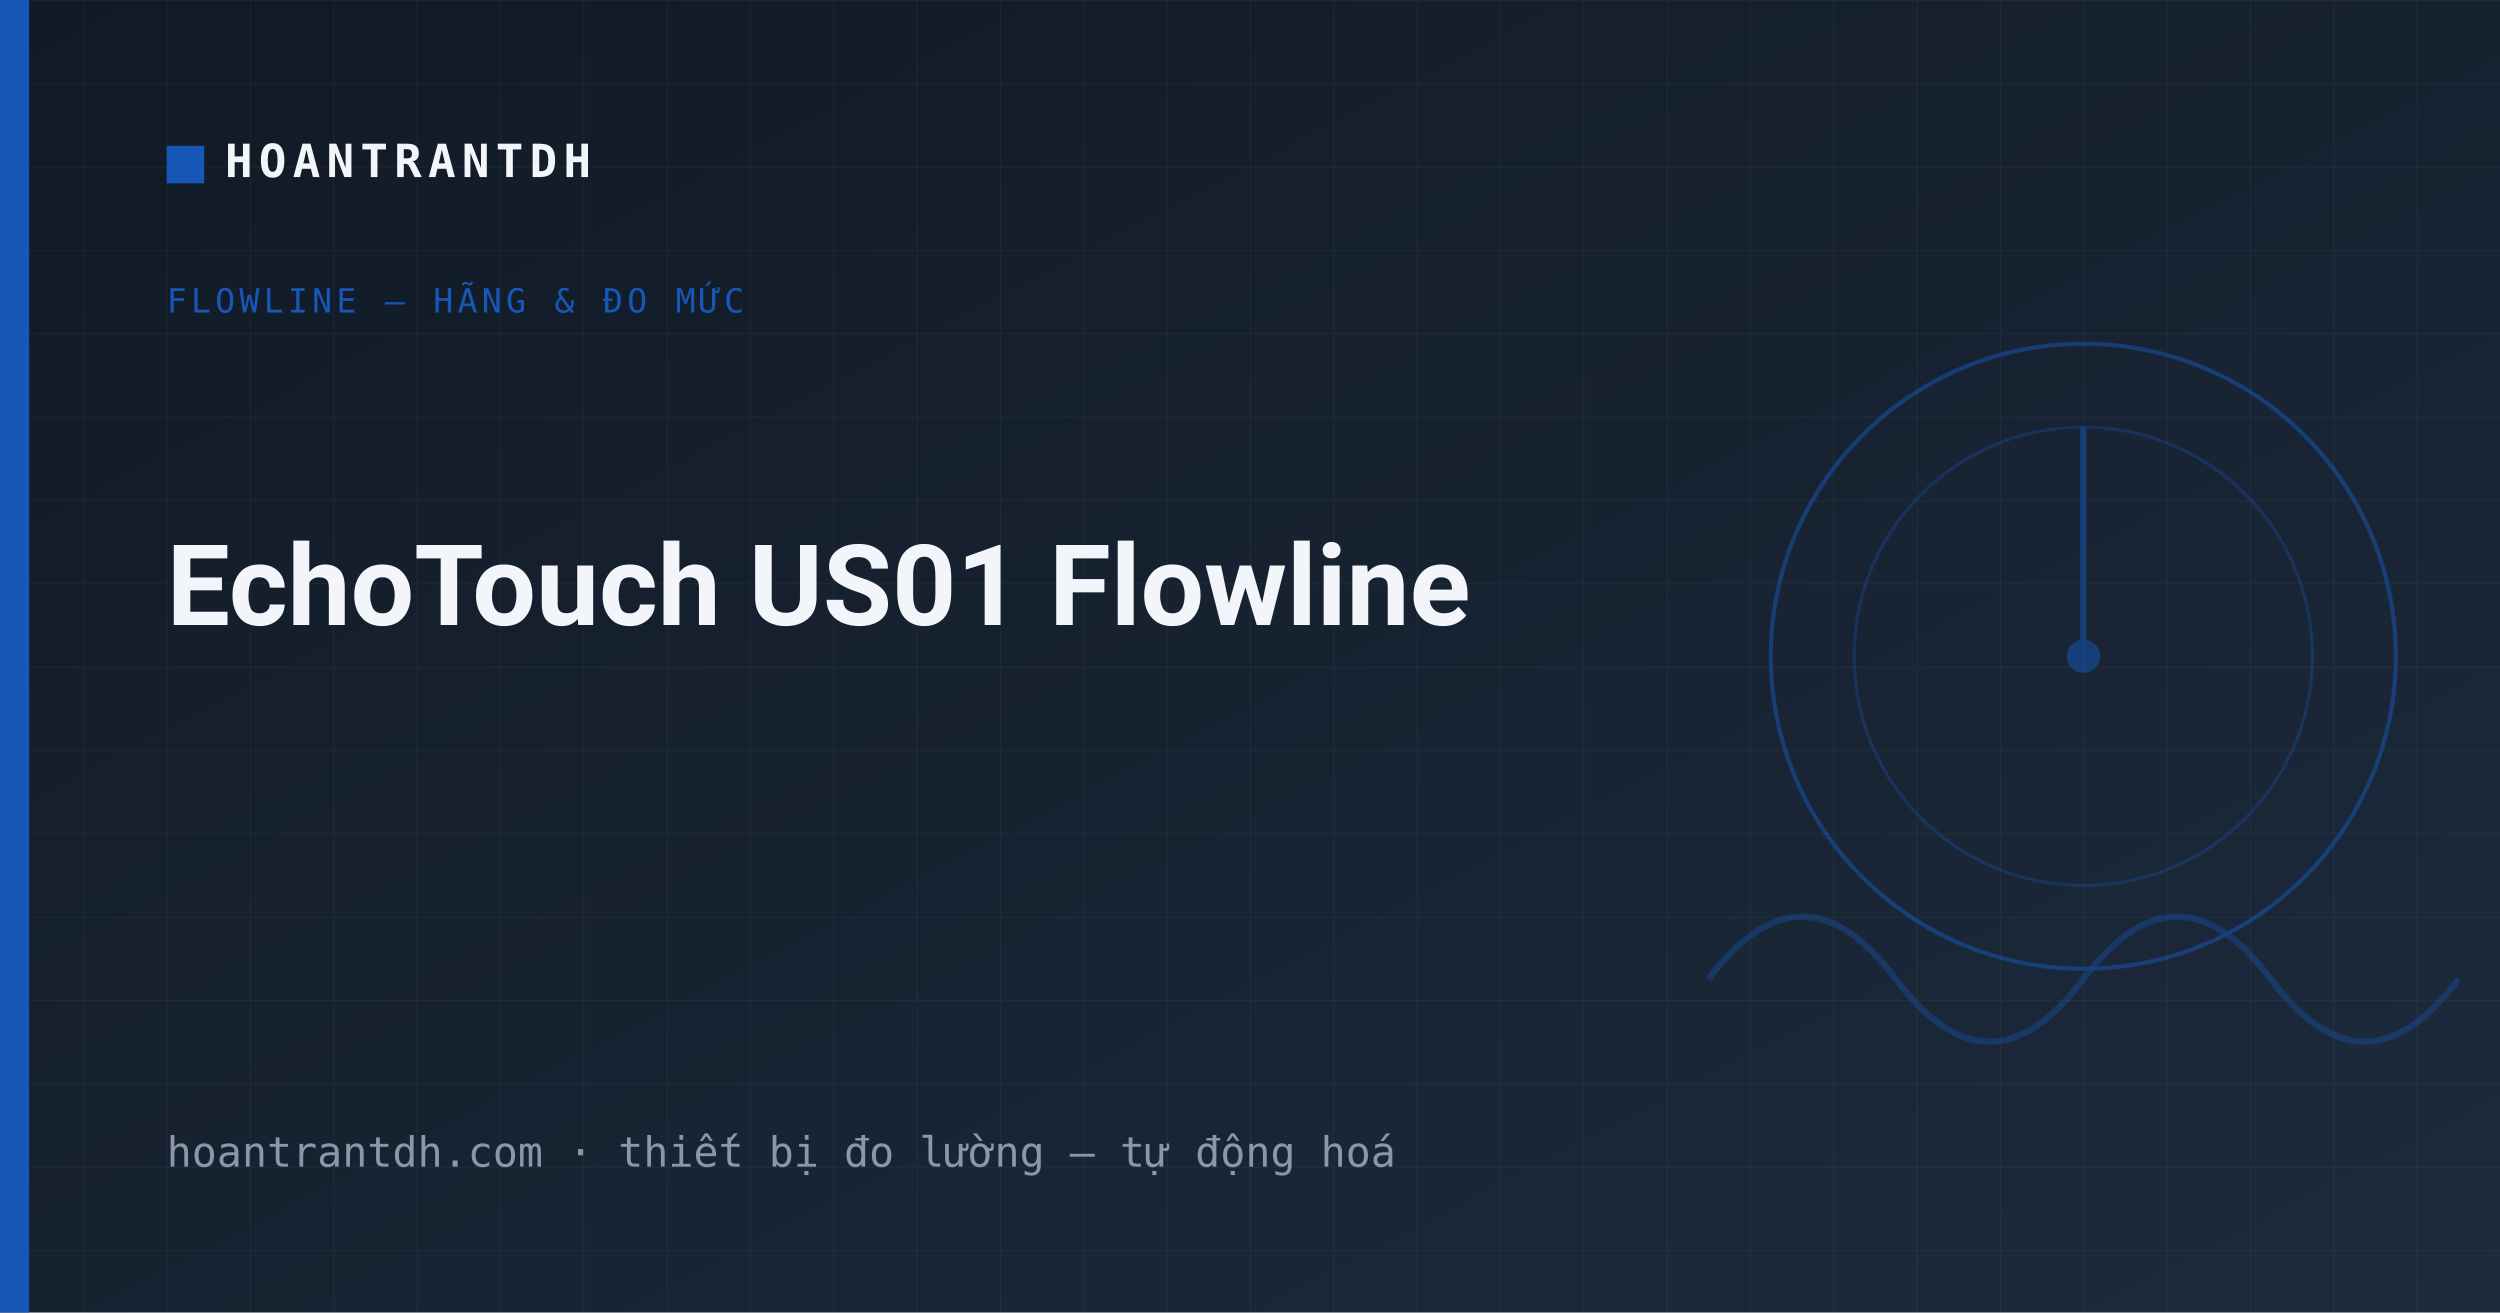
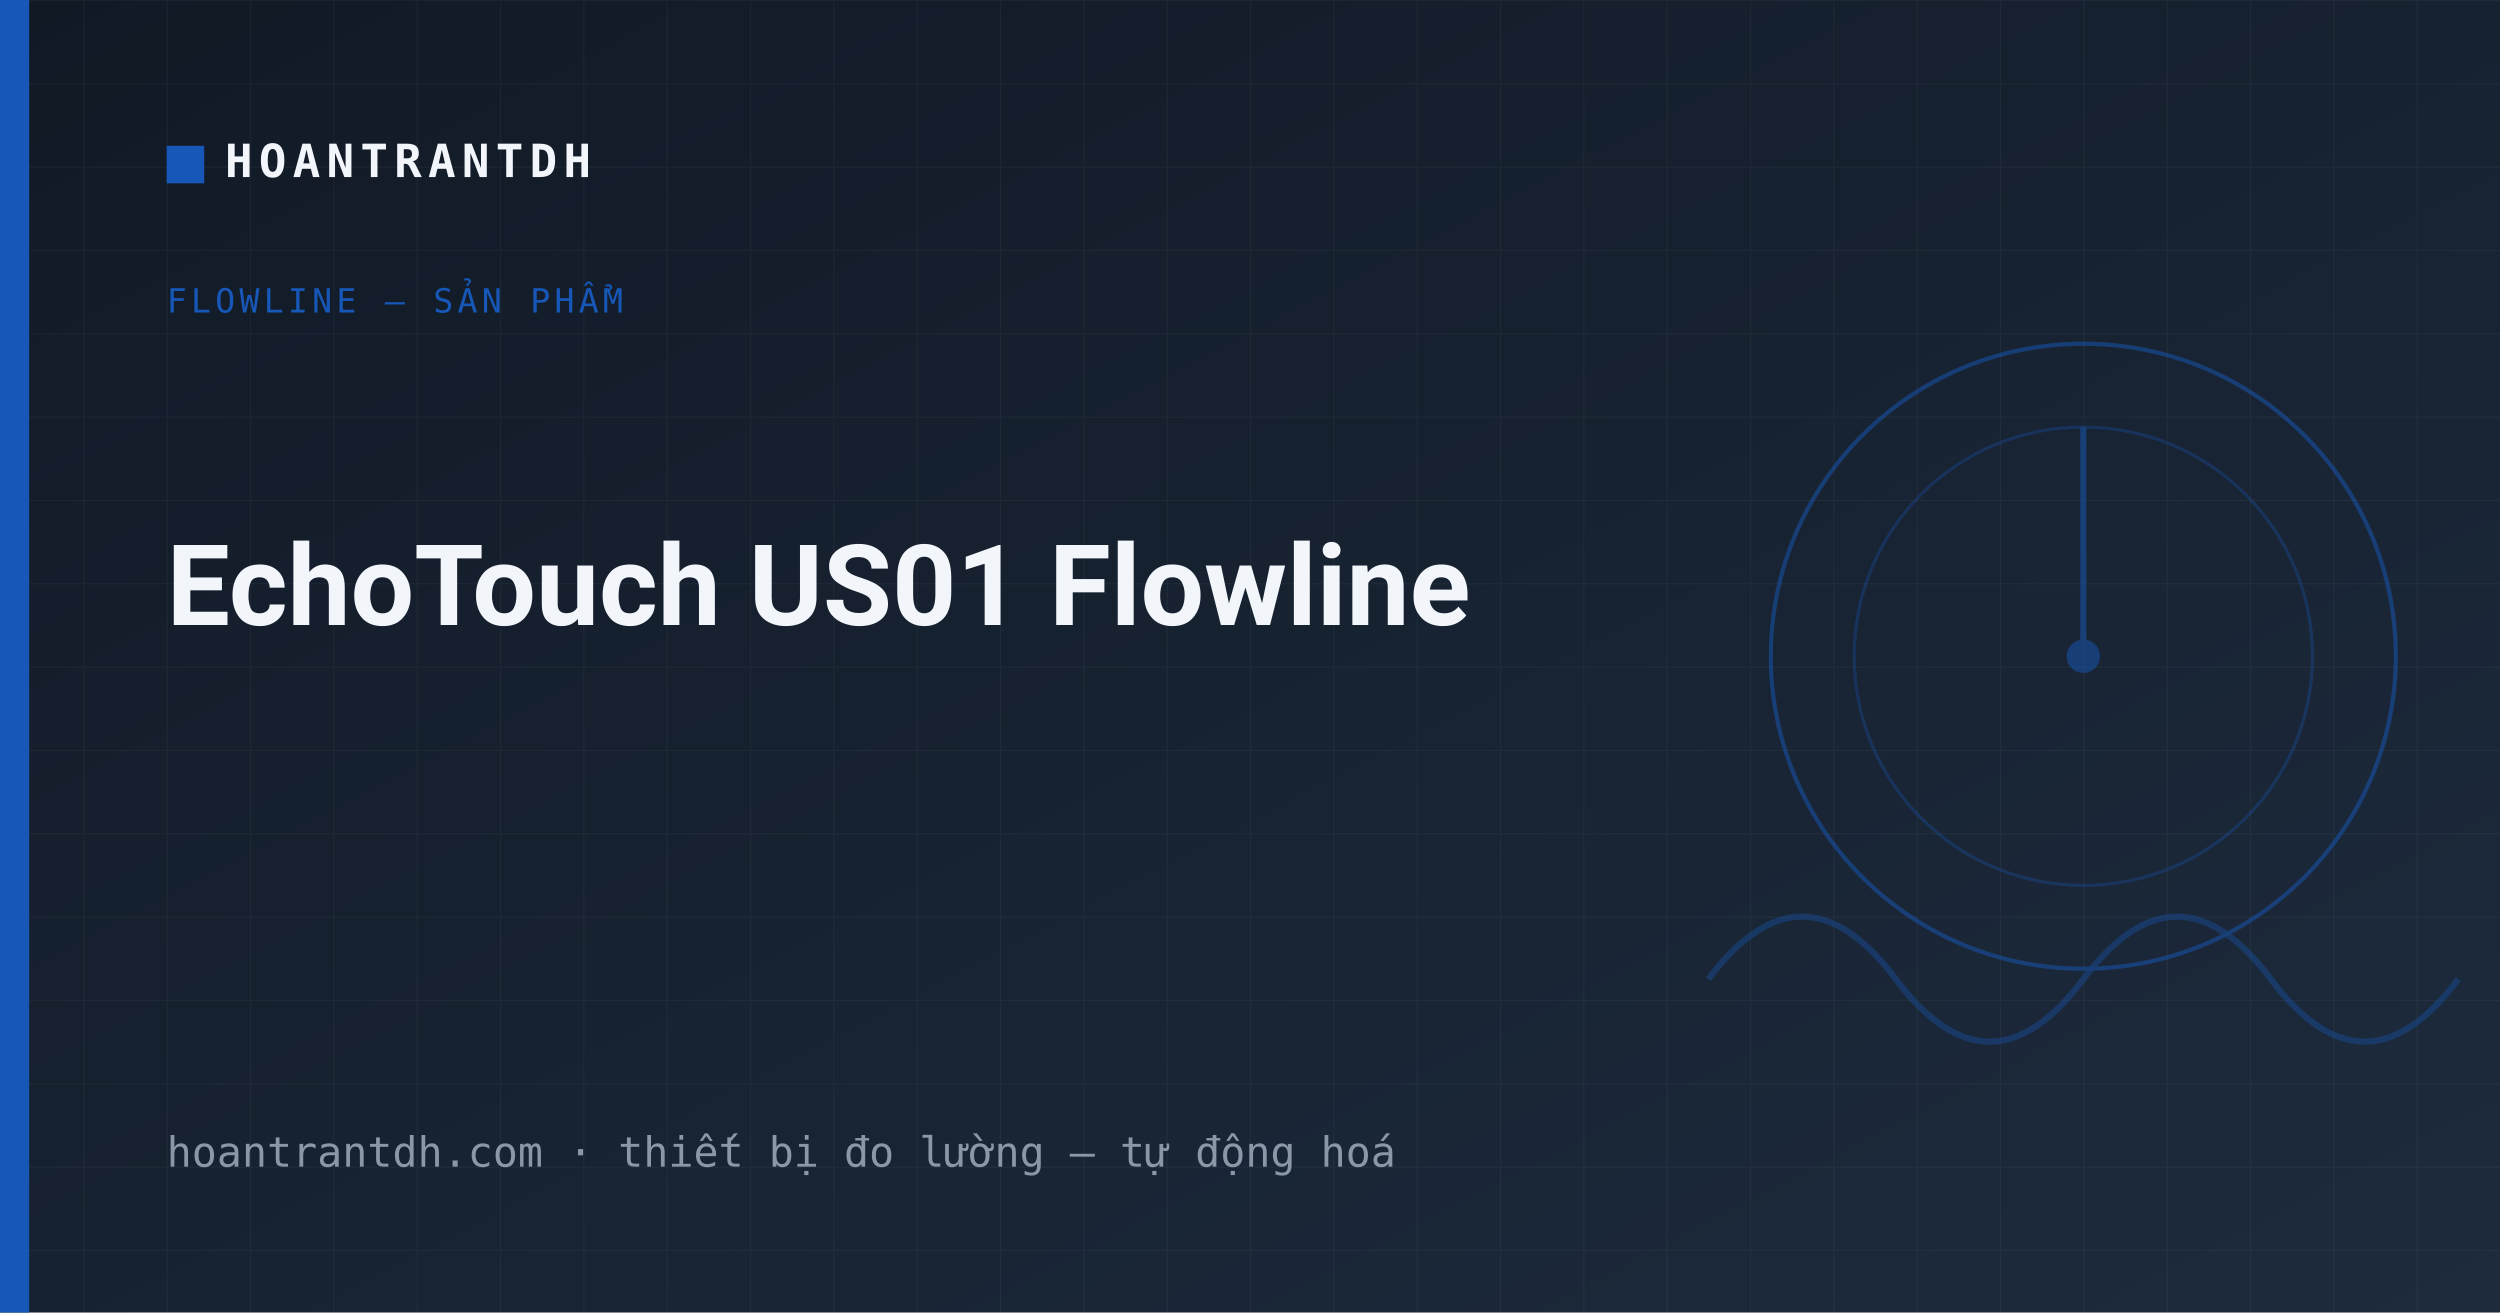
<svg xmlns="http://www.w3.org/2000/svg" width="1200" height="630" viewBox="0 0 1200 630" role="img">
  <defs>
    <linearGradient id="bg" x1="0" y1="0" x2="1" y2="1">
      <stop offset="0" stop-color="#111925" />
      <stop offset="1" stop-color="#1d2b3d" />
    </linearGradient>
    <pattern id="grid" width="40" height="40" patternUnits="userSpaceOnUse">
      <path d="M40 0H0V40" fill="none" stroke="#ffffff" stroke-opacity="0.04" stroke-width="1" />
    </pattern>
  </defs>
  <rect width="1200" height="630" fill="url(#bg)" />
  <rect width="1200" height="630" fill="url(#grid)" />
  <rect x="0" y="0" width="14" height="630" fill="#1657b8" />
  <g opacity="0.5">
    <circle cx="1000" cy="315" r="150" fill="none" stroke="#1657b8" stroke-width="2" />
    <circle cx="1000" cy="315" r="110" fill="none" stroke="#1657b8" stroke-width="1.5" stroke-opacity="0.6" />
    <path d="M1000 315 L1000 205" stroke="#1657b8" stroke-width="3" />
    <circle cx="1000" cy="315" r="8" fill="#1657b8" />
    <path d="M820 470 q45 -60 90 0 t90 0 t90 0 t90 0" fill="none" stroke="#1657b8" stroke-width="3" stroke-opacity="0.7" />
  </g>
  <g font-family="Consolas,Menlo,monospace">
    <rect x="80" y="70" width="18" height="18" fill="#1657b8" />
    <text x="108" y="85" font-size="22" font-weight="700" letter-spacing="3" fill="#f2f5fa">HOANTRANTDH</text>
-     <text x="80" y="150" font-size="16" letter-spacing="2" fill="#1657b8">FLOWLINE — HÃNG &amp; ĐO MỨC</text>
+     <text x="80" y="150" font-size="16" letter-spacing="2" fill="#1657b8">FLOWLINE — SẢN PHẨM</text>
  </g>
  <text x="80" y="300" font-family="Segoe UI,Roboto,Arial,sans-serif" font-size="54" font-weight="700" fill="#f2f5fa">EchoTouch US01 Flowline</text>
  <text x="80" y="560" font-family="Consolas,Menlo,monospace" font-size="20" fill="#8b97a6">hoantrantdh.com · thiết bị đo lường – tự động hoá</text>
</svg>
